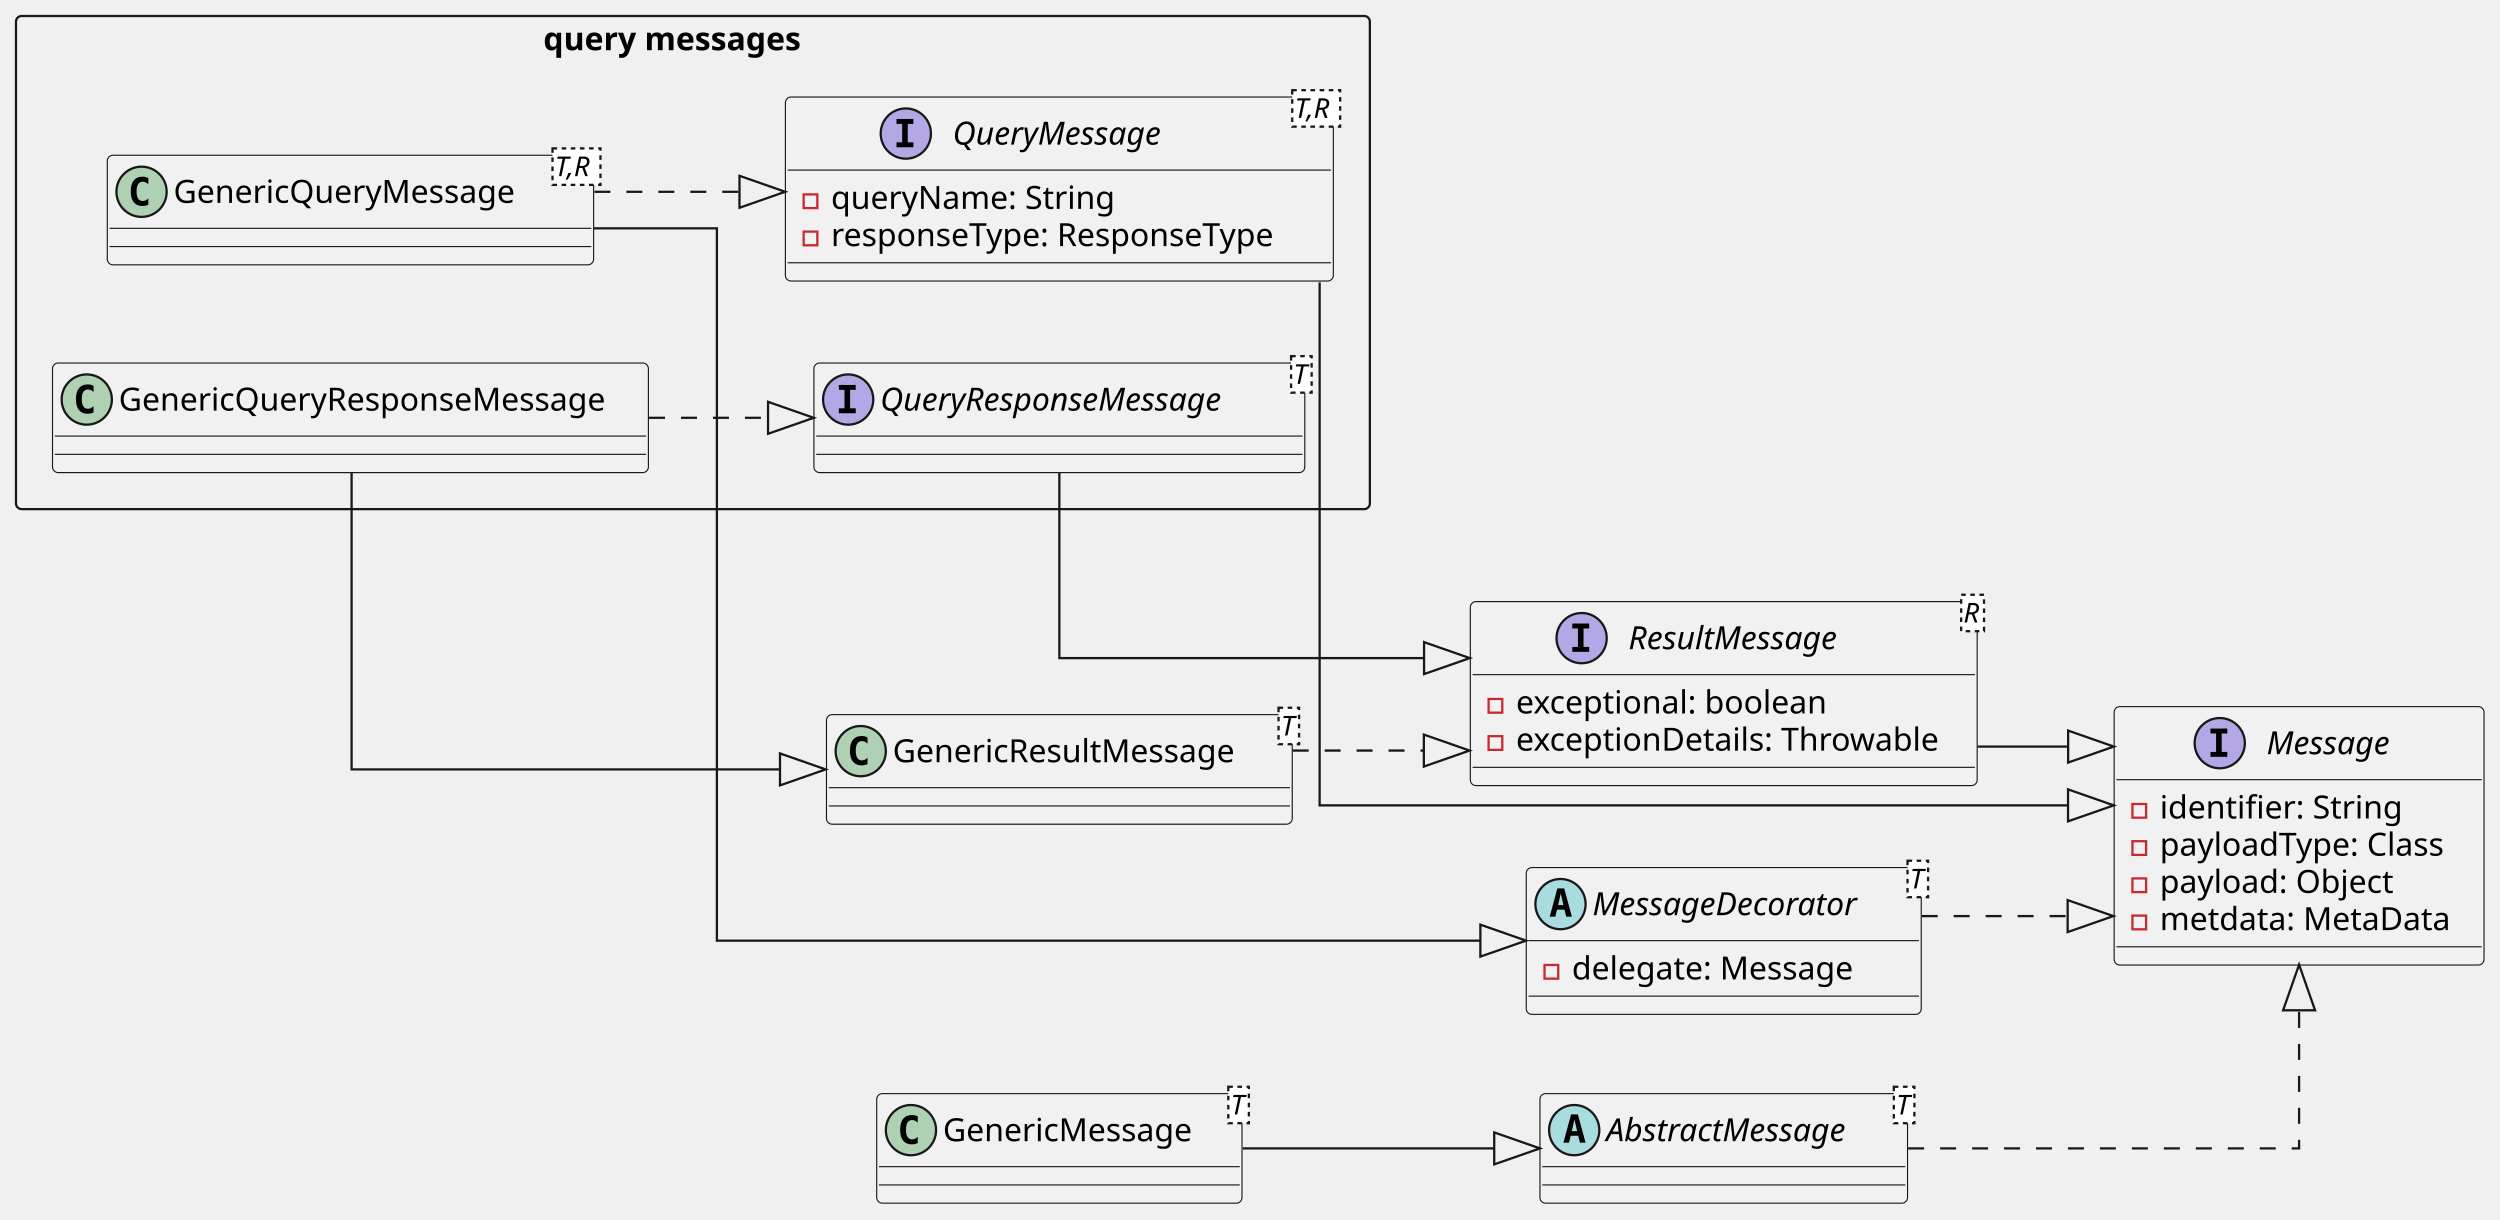
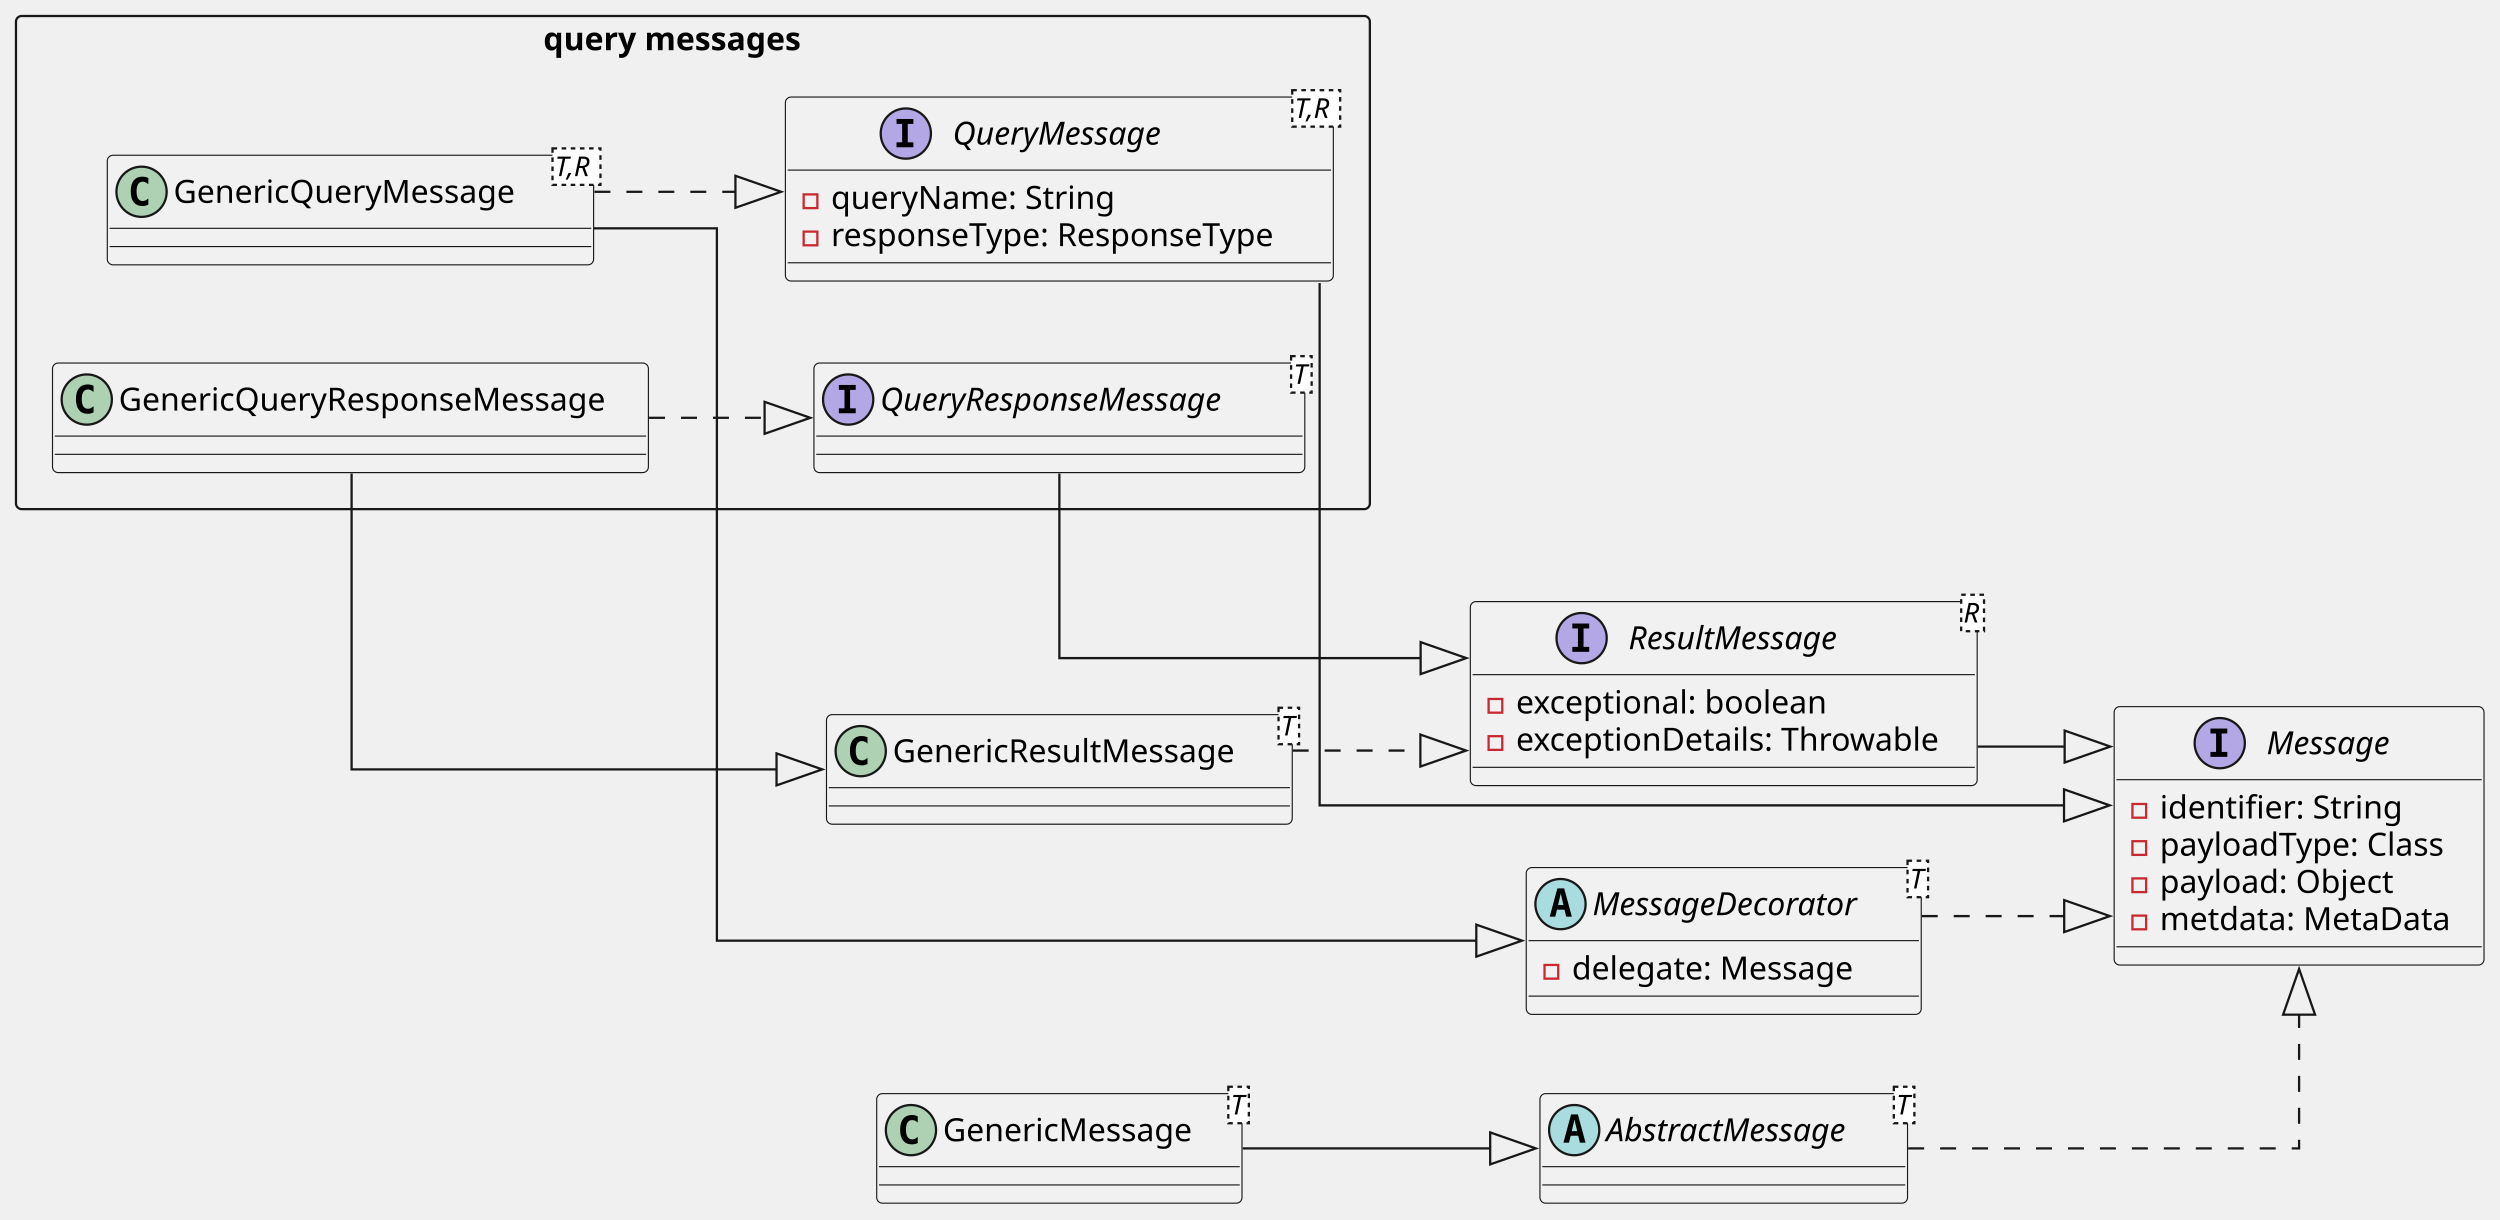
<svg xmlns="http://www.w3.org/2000/svg" contentStyleType="text/css" height="534px" preserveAspectRatio="none" style="width:1095px;height:534px;background:#FFFFFF;" version="1.1" viewBox="0 0 1095 534" width="1095px" zoomAndPan="magnify">
  <defs />
  <g>
    <g id="cluster_query messages">
      <rect fill="none" height="216" rx="2.5" ry="2.5" style="stroke:#181818;stroke-width:1.0;" width="593" x="7" y="7" />
      <text fill="#000000" font-family="sans-serif" font-size="14" font-weight="bold" lengthAdjust="spacing" textLength="131" x="238" y="21.995">query messages</text>
    </g>
    <g id="elem_Message">
      <rect codeLine="6" fill="#F1F1F1" height="113.188" id="Message" rx="2.5" ry="2.5" style="stroke:#181818;stroke-width:0.5;" width="162" x="926" y="309.5" />
      <ellipse cx="972.25" cy="325.5" fill="#B4A7E5" rx="11" ry="11" style="stroke:#181818;stroke-width:1.0;" />
      <path d="M968.172,321.266 L968.172,319.109 L975.562,319.109 L975.562,321.266 L973.094,321.266 L973.094,329.344 L975.562,329.344 L975.562,331.5 L968.172,331.5 L968.172,329.344 L970.641,329.344 L970.641,321.266 L968.172,321.266 Z " fill="#000000" />
      <text fill="#000000" font-family="sans-serif" font-size="14" font-style="italic" lengthAdjust="spacing" textLength="61" x="992.75" y="330.347">Message</text>
      <line style="stroke:#181818;stroke-width:0.5;" x1="927" x2="1087" y1="341.5" y2="341.5" />
      <rect fill="none" height="6" style="stroke:#C82930;stroke-width:1.0;" width="6" x="934" y="352.148" />
      <text fill="#000000" font-family="sans-serif" font-size="14" lengthAdjust="spacing" textLength="108" x="946" y="358.495">identifier: String</text>
      <rect fill="none" height="6" style="stroke:#C82930;stroke-width:1.0;" width="6" x="934" y="368.445" />
      <text fill="#000000" font-family="sans-serif" font-size="14" lengthAdjust="spacing" textLength="133" x="946" y="374.792">payloadType: Class</text>
      <rect fill="none" height="6" style="stroke:#C82930;stroke-width:1.0;" width="6" x="934" y="384.742" />
      <text fill="#000000" font-family="sans-serif" font-size="14" lengthAdjust="spacing" textLength="107" x="946" y="391.089">payload: Object</text>
      <rect fill="none" height="6" style="stroke:#C82930;stroke-width:1.0;" width="6" x="934" y="401.039" />
      <text fill="#000000" font-family="sans-serif" font-size="14" lengthAdjust="spacing" textLength="136" x="946" y="407.386">metdata:  MetaData</text>
      <line style="stroke:#181818;stroke-width:0.5;" x1="927" x2="1087" y1="414.688" y2="414.688" />
    </g>
    <g id="elem_ResultMessage">
      <rect codeLine="13" fill="#F1F1F1" height="80.594" id="ResultMessage" rx="2.5" ry="2.5" style="stroke:#181818;stroke-width:0.5;" width="222" x="644" y="263.5" />
      <ellipse cx="692.75" cy="279.5" fill="#B4A7E5" rx="11" ry="11" style="stroke:#181818;stroke-width:1.0;" />
      <path d="M688.672,275.266 L688.672,273.109 L696.062,273.109 L696.062,275.266 L693.594,275.266 L693.594,283.344 L696.062,283.344 L696.062,285.5 L688.672,285.5 L688.672,283.344 L691.141,283.344 L691.141,275.266 L688.672,275.266 Z " fill="#000000" />
      <text fill="#000000" font-family="sans-serif" font-size="14" font-style="italic" lengthAdjust="spacing" textLength="104" x="713.25" y="284.347">ResultMessage</text>
      <rect fill="#FFFFFF" height="15.969" style="stroke:#181818;stroke-width:1.0;stroke-dasharray:2.0,2.0;" width="10" x="859" y="260.5" />
      <text fill="#000000" font-family="sans-serif" font-size="12" font-style="italic" lengthAdjust="spacing" textLength="8" x="860" y="272.639">R</text>
      <line style="stroke:#181818;stroke-width:0.5;" x1="645" x2="865" y1="295.5" y2="295.5" />
      <rect fill="none" height="6" style="stroke:#C82930;stroke-width:1.0;" width="6" x="652" y="306.148" />
      <text fill="#000000" font-family="sans-serif" font-size="14" lengthAdjust="spacing" textLength="144" x="664" y="312.495">exceptional: boolean</text>
      <rect fill="none" height="6" style="stroke:#C82930;stroke-width:1.0;" width="6" x="652" y="322.445" />
      <text fill="#000000" font-family="sans-serif" font-size="14" lengthAdjust="spacing" textLength="196" x="664" y="328.792">exceptionDetails: Throwable</text>
      <line style="stroke:#181818;stroke-width:0.5;" x1="645" x2="865" y1="336.094" y2="336.094" />
    </g>
    <g id="elem_AbstractMessage">
      <rect codeLine="18" fill="#F1F1F1" height="48" id="AbstractMessage" rx="2.5" ry="2.5" style="stroke:#181818;stroke-width:0.5;" width="161" x="674.5" y="479" />
      <ellipse cx="689.5" cy="495" fill="#A9DCDF" rx="11" ry="11" style="stroke:#181818;stroke-width:1.0;" />
      <path d="M689.609,490.344 L688.453,495.422 L690.781,495.422 L689.609,490.344 Z M688.125,488.109 L691.109,488.109 L694.469,500.5 L692.016,500.5 L691.25,497.438 L687.969,497.438 L687.219,500.5 L684.781,500.5 L688.125,488.109 Z " fill="#000000" />
      <text fill="#000000" font-family="sans-serif" font-size="14" font-style="italic" lengthAdjust="spacing" textLength="118" x="703.5" y="499.847">AbstractMessage</text>
      <rect fill="#FFFFFF" height="15.969" style="stroke:#181818;stroke-width:1.0;stroke-dasharray:2.0,2.0;" width="9" x="829.5" y="476" />
      <text fill="#000000" font-family="sans-serif" font-size="12" font-style="italic" lengthAdjust="spacing" textLength="7" x="830.5" y="488.139">T</text>
      <line style="stroke:#181818;stroke-width:0.5;" x1="675.5" x2="834.5" y1="511" y2="511" />
      <line style="stroke:#181818;stroke-width:0.5;" x1="675.5" x2="834.5" y1="519" y2="519" />
    </g>
    <g id="elem_GenericMessage">
      <rect codeLine="19" fill="#F1F1F1" height="48" id="GenericMessage" rx="2.5" ry="2.5" style="stroke:#181818;stroke-width:0.5;" width="160" x="384" y="479" />
      <ellipse cx="399" cy="495" fill="#ADD1B2" rx="11" ry="11" style="stroke:#181818;stroke-width:1.0;" />
      <path d="M401.969,500.641 Q401.391,500.938 400.75,501.078 Q400.109,501.234 399.406,501.234 Q396.906,501.234 395.578,499.594 Q394.266,497.938 394.266,494.812 Q394.266,491.688 395.578,490.031 Q396.906,488.375 399.406,488.375 Q400.109,488.375 400.75,488.531 Q401.406,488.688 401.969,488.984 L401.969,491.703 Q401.344,491.125 400.75,490.859 Q400.156,490.578 399.531,490.578 Q398.188,490.578 397.5,491.656 Q396.812,492.719 396.812,494.812 Q396.812,496.906 397.5,497.984 Q398.188,499.047 399.531,499.047 Q400.156,499.047 400.75,498.781 Q401.344,498.5 401.969,497.922 L401.969,500.641 Z " fill="#000000" />
      <text fill="#000000" font-family="sans-serif" font-size="14" lengthAdjust="spacing" textLength="117" x="413" y="499.847">GenericMessage</text>
      <rect fill="#FFFFFF" height="15.969" style="stroke:#181818;stroke-width:1.0;stroke-dasharray:2.0,2.0;" width="9" x="538" y="476" />
      <text fill="#000000" font-family="sans-serif" font-size="12" font-style="italic" lengthAdjust="spacing" textLength="7" x="539" y="488.139">T</text>
      <line style="stroke:#181818;stroke-width:0.5;" x1="385" x2="543" y1="511" y2="511" />
      <line style="stroke:#181818;stroke-width:0.5;" x1="385" x2="543" y1="519" y2="519" />
    </g>
    <g id="elem_GenericResultMessage">
      <rect codeLine="20" fill="#F1F1F1" height="48" id="GenericResultMessage" rx="2.5" ry="2.5" style="stroke:#181818;stroke-width:0.5;" width="204" x="362" y="313" />
      <ellipse cx="377" cy="329" fill="#ADD1B2" rx="11" ry="11" style="stroke:#181818;stroke-width:1.0;" />
      <path d="M379.969,334.641 Q379.391,334.938 378.75,335.078 Q378.109,335.234 377.406,335.234 Q374.906,335.234 373.578,333.594 Q372.266,331.938 372.266,328.812 Q372.266,325.688 373.578,324.031 Q374.906,322.375 377.406,322.375 Q378.109,322.375 378.75,322.531 Q379.406,322.688 379.969,322.984 L379.969,325.703 Q379.344,325.125 378.75,324.859 Q378.156,324.578 377.531,324.578 Q376.188,324.578 375.5,325.656 Q374.812,326.719 374.812,328.812 Q374.812,330.906 375.5,331.984 Q376.188,333.047 377.531,333.047 Q378.156,333.047 378.75,332.781 Q379.344,332.5 379.969,331.922 L379.969,334.641 Z " fill="#000000" />
      <text fill="#000000" font-family="sans-serif" font-size="14" lengthAdjust="spacing" textLength="161" x="391" y="333.847">GenericResultMessage</text>
      <rect fill="#FFFFFF" height="15.969" style="stroke:#181818;stroke-width:1.0;stroke-dasharray:2.0,2.0;" width="9" x="560" y="310" />
      <text fill="#000000" font-family="sans-serif" font-size="12" font-style="italic" lengthAdjust="spacing" textLength="7" x="561" y="322.139">T</text>
      <line style="stroke:#181818;stroke-width:0.5;" x1="363" x2="565" y1="345" y2="345" />
      <line style="stroke:#181818;stroke-width:0.5;" x1="363" x2="565" y1="353" y2="353" />
    </g>
    <g id="elem_MessageDecorator">
      <rect codeLine="22" fill="#F1F1F1" height="64.297" id="MessageDecorator" rx="2.5" ry="2.5" style="stroke:#181818;stroke-width:0.5;" width="173" x="668.5" y="380" />
      <ellipse cx="683.5" cy="396" fill="#A9DCDF" rx="11" ry="11" style="stroke:#181818;stroke-width:1.0;" />
      <path d="M683.609,391.344 L682.453,396.422 L684.781,396.422 L683.609,391.344 Z M682.125,389.109 L685.109,389.109 L688.469,401.5 L686.016,401.5 L685.25,398.438 L681.969,398.438 L681.219,401.5 L678.781,401.5 L682.125,389.109 Z " fill="#000000" />
      <text fill="#000000" font-family="sans-serif" font-size="14" font-style="italic" lengthAdjust="spacing" textLength="130" x="697.5" y="400.847">MessageDecorator</text>
      <rect fill="#FFFFFF" height="15.969" style="stroke:#181818;stroke-width:1.0;stroke-dasharray:2.0,2.0;" width="9" x="835.5" y="377" />
      <text fill="#000000" font-family="sans-serif" font-size="12" font-style="italic" lengthAdjust="spacing" textLength="7" x="836.5" y="389.139">T</text>
      <line style="stroke:#181818;stroke-width:0.5;" x1="669.5" x2="840.5" y1="412" y2="412" />
      <rect fill="none" height="6" style="stroke:#C82930;stroke-width:1.0;" width="6" x="676.5" y="422.648" />
      <text fill="#000000" font-family="sans-serif" font-size="14" lengthAdjust="spacing" textLength="133" x="688.5" y="428.995">delegate: Message</text>
      <line style="stroke:#181818;stroke-width:0.5;" x1="669.5" x2="840.5" y1="436.297" y2="436.297" />
    </g>
    <g id="elem_QueryMessage">
      <rect codeLine="39" fill="#F1F1F1" height="80.594" id="QueryMessage" rx="2.5" ry="2.5" style="stroke:#181818;stroke-width:0.5;" width="240" x="344" y="42.5" />
      <ellipse cx="396.75" cy="58.5" fill="#B4A7E5" rx="11" ry="11" style="stroke:#181818;stroke-width:1.0;" />
      <path d="M392.672,54.266 L392.672,52.109 L400.062,52.109 L400.062,54.266 L397.594,54.266 L397.594,62.344 L400.062,62.344 L400.062,64.5 L392.672,64.5 L392.672,62.344 L395.141,62.344 L395.141,54.266 L392.672,54.266 Z " fill="#000000" />
      <text fill="#000000" font-family="sans-serif" font-size="14" font-style="italic" lengthAdjust="spacing" textLength="103" x="417.25" y="63.347">QueryMessage</text>
      <rect fill="#FFFFFF" height="15.969" style="stroke:#181818;stroke-width:1.0;stroke-dasharray:2.0,2.0;" width="21" x="566" y="39.5" />
      <text fill="#000000" font-family="sans-serif" font-size="12" font-style="italic" lengthAdjust="spacing" textLength="19" x="567" y="51.639">T,R</text>
      <line style="stroke:#181818;stroke-width:0.5;" x1="345" x2="583" y1="74.5" y2="74.5" />
      <rect fill="none" height="6" style="stroke:#C82930;stroke-width:1.0;" width="6" x="352" y="85.148" />
      <text fill="#000000" font-family="sans-serif" font-size="14" lengthAdjust="spacing" textLength="128" x="364" y="91.495">queryName: String</text>
      <rect fill="none" height="6" style="stroke:#C82930;stroke-width:1.0;" width="6" x="352" y="101.445" />
      <text fill="#000000" font-family="sans-serif" font-size="14" lengthAdjust="spacing" textLength="214" x="364" y="107.792">responseType: ResponseType</text>
      <line style="stroke:#181818;stroke-width:0.5;" x1="345" x2="583" y1="115.094" y2="115.094" />
    </g>
    <g id="elem_QueryResponseMessage">
      <rect codeLine="44" fill="#F1F1F1" height="48" id="QueryResponseMessage" rx="2.5" ry="2.5" style="stroke:#181818;stroke-width:0.5;" width="215" x="356.5" y="159" />
      <ellipse cx="371.5" cy="175" fill="#B4A7E5" rx="11" ry="11" style="stroke:#181818;stroke-width:1.0;" />
      <path d="M367.422,170.766 L367.422,168.609 L374.812,168.609 L374.812,170.766 L372.344,170.766 L372.344,178.844 L374.812,178.844 L374.812,181 L367.422,181 L367.422,178.844 L369.891,178.844 L369.891,170.766 L367.422,170.766 Z " fill="#000000" />
      <text fill="#000000" font-family="sans-serif" font-size="14" font-style="italic" lengthAdjust="spacing" textLength="172" x="385.5" y="179.847">QueryResponseMessage</text>
      <rect fill="#FFFFFF" height="15.969" style="stroke:#181818;stroke-width:1.0;stroke-dasharray:2.0,2.0;" width="9" x="565.5" y="156" />
      <text fill="#000000" font-family="sans-serif" font-size="12" font-style="italic" lengthAdjust="spacing" textLength="7" x="566.5" y="168.139">T</text>
      <line style="stroke:#181818;stroke-width:0.5;" x1="357.5" x2="570.5" y1="191" y2="191" />
      <line style="stroke:#181818;stroke-width:0.5;" x1="357.5" x2="570.5" y1="199" y2="199" />
    </g>
    <g id="elem_GenericQueryMessage">
      <rect codeLine="46" fill="#F1F1F1" height="48" id="GenericQueryMessage" rx="2.5" ry="2.5" style="stroke:#181818;stroke-width:0.5;" width="213" x="47" y="68" />
      <ellipse cx="62" cy="84" fill="#ADD1B2" rx="11" ry="11" style="stroke:#181818;stroke-width:1.0;" />
      <path d="M64.969,89.641 Q64.391,89.938 63.75,90.078 Q63.109,90.234 62.406,90.234 Q59.906,90.234 58.578,88.594 Q57.266,86.938 57.266,83.812 Q57.266,80.688 58.578,79.031 Q59.906,77.375 62.406,77.375 Q63.109,77.375 63.75,77.531 Q64.406,77.688 64.969,77.984 L64.969,80.703 Q64.344,80.125 63.75,79.859 Q63.156,79.578 62.531,79.578 Q61.188,79.578 60.5,80.656 Q59.812,81.719 59.812,83.812 Q59.812,85.906 60.5,86.984 Q61.188,88.047 62.531,88.047 Q63.156,88.047 63.75,87.781 Q64.344,87.5 64.969,86.922 L64.969,89.641 Z " fill="#000000" />
      <text fill="#000000" font-family="sans-serif" font-size="14" lengthAdjust="spacing" textLength="158" x="76" y="88.847">GenericQueryMessage</text>
      <rect fill="#FFFFFF" height="15.969" style="stroke:#181818;stroke-width:1.0;stroke-dasharray:2.0,2.0;" width="21" x="242" y="65" />
      <text fill="#000000" font-family="sans-serif" font-size="12" font-style="italic" lengthAdjust="spacing" textLength="19" x="243" y="77.139">T,R</text>
      <line style="stroke:#181818;stroke-width:0.5;" x1="48" x2="259" y1="100" y2="100" />
      <line style="stroke:#181818;stroke-width:0.5;" x1="48" x2="259" y1="108" y2="108" />
    </g>
    <g id="elem_GenericQueryResponseMessage">
      <rect codeLine="48" fill="#F1F1F1" height="48" id="GenericQueryResponseMessage" rx="2.5" ry="2.5" style="stroke:#181818;stroke-width:0.5;" width="261" x="23" y="159" />
      <ellipse cx="38" cy="175" fill="#ADD1B2" rx="11" ry="11" style="stroke:#181818;stroke-width:1.0;" />
      <path d="M40.969,180.641 Q40.391,180.938 39.75,181.078 Q39.109,181.234 38.406,181.234 Q35.906,181.234 34.578,179.594 Q33.266,177.938 33.266,174.812 Q33.266,171.688 34.578,170.031 Q35.906,168.375 38.406,168.375 Q39.109,168.375 39.75,168.531 Q40.406,168.688 40.969,168.984 L40.969,171.703 Q40.344,171.125 39.75,170.859 Q39.156,170.578 38.531,170.578 Q37.188,170.578 36.5,171.656 Q35.812,172.719 35.812,174.812 Q35.812,176.906 36.5,177.984 Q37.188,179.047 38.531,179.047 Q39.156,179.047 39.75,178.781 Q40.344,178.5 40.969,177.922 L40.969,180.641 Z " fill="#000000" />
      <text fill="#000000" font-family="sans-serif" font-size="14" lengthAdjust="spacing" textLength="229" x="52" y="179.847">GenericQueryResponseMessage</text>
      <line style="stroke:#181818;stroke-width:0.5;" x1="24" x2="283" y1="191" y2="191" />
      <line style="stroke:#181818;stroke-width:0.5;" x1="24" x2="283" y1="199" y2="199" />
    </g>
    <g id="link_AbstractMessage_Message">
-       <path codeLine="28" d="M835.77,503 C909.48,503 1007,503 1007,503 C1007,503 1007,442.51 1007,442.51 " fill="none" id="AbstractMessage-to-Message" style="stroke:#181818;stroke-width:1.0;stroke-dasharray:7.0,7.0;" />
-       <polygon fill="none" points="1000,442.51,1007,422.51,1014,442.51,1000,442.51" style="stroke:#181818;stroke-width:1.0;" />
+       <path codeLine="28" d="M835.77,503 C909.48,503 1007,503 1007,503 C1007,503 1007,444.42 1007,444.42 " fill="none" id="AbstractMessage-to-Message" style="stroke:#181818;stroke-width:1.0;stroke-dasharray:7.0,7.0;" />
+       <polygon fill="none" points="1000,444.42,1007,424.42,1014,444.42,1000,444.42" style="stroke:#181818;stroke-width:1.0;" />
    </g>
    <g id="link_MessageDecorator_Message">
-       <path codeLine="29" d="M841.72,401.25 C841.72,401.25 905.63,401.25 905.63,401.25 " fill="none" id="MessageDecorator-to-Message" style="stroke:#181818;stroke-width:1.0;stroke-dasharray:7.0,7.0;" />
-       <polygon fill="none" points="905.63,394.25,925.63,401.25,905.63,408.25,905.63,394.25" style="stroke:#181818;stroke-width:1.0;" />
+       <path codeLine="29" d="M841.72,401.25 C841.72,401.25 904.12,401.25 904.12,401.25 " fill="none" id="MessageDecorator-to-Message" style="stroke:#181818;stroke-width:1.0;stroke-dasharray:7.0,7.0;" />
+       <polygon fill="none" points="904.12,394.25,924.12,401.25,904.12,408.25,904.12,394.25" style="stroke:#181818;stroke-width:1.0;" />
    </g>
    <g id="link_ResultMessage_Message">
-       <path codeLine="30" d="M866.26,327 C866.26,327 905.84,327 905.84,327 " fill="none" id="ResultMessage-to-Message" style="stroke:#181818;stroke-width:1.0;" />
-       <polygon fill="none" points="905.84,320,925.84,327,905.84,334,905.84,320" style="stroke:#181818;stroke-width:1.0;" />
+       <path codeLine="30" d="M866.26,327 C866.26,327 904.32,327 904.32,327 " fill="none" id="ResultMessage-to-Message" style="stroke:#181818;stroke-width:1.0;" />
+       <polygon fill="none" points="904.32,320,924.32,327,904.32,334,904.32,320" style="stroke:#181818;stroke-width:1.0;" />
    </g>
    <g id="link_GenericMessage_AbstractMessage">
-       <path codeLine="31" d="M544.29,503 C544.29,503 654.47,503 654.47,503 " fill="none" id="GenericMessage-to-AbstractMessage" style="stroke:#181818;stroke-width:1.0;" />
-       <polygon fill="none" points="654.47,496,674.47,503,654.47,510,654.47,496" style="stroke:#181818;stroke-width:1.0;" />
+       <path codeLine="31" d="M544.29,503 C544.29,503 652.7,503 652.7,503 " fill="none" id="GenericMessage-to-AbstractMessage" style="stroke:#181818;stroke-width:1.0;" />
+       <polygon fill="none" points="652.7,496,672.7,503,652.7,510,652.7,496" style="stroke:#181818;stroke-width:1.0;" />
    </g>
    <g id="link_GenericResultMessage_ResultMessage">
-       <path codeLine="32" d="M566.19,328.75 C566.19,328.75 623.65,328.75 623.65,328.75 " fill="none" id="GenericResultMessage-to-ResultMessage" style="stroke:#181818;stroke-width:1.0;stroke-dasharray:7.0,7.0;" />
-       <polygon fill="none" points="623.65,321.75,643.65,328.75,623.65,335.75,623.65,321.75" style="stroke:#181818;stroke-width:1.0;" />
+       <path codeLine="32" d="M566.19,328.75 C566.19,328.75 622.13,328.75 622.13,328.75 " fill="none" id="GenericResultMessage-to-ResultMessage" style="stroke:#181818;stroke-width:1.0;stroke-dasharray:7.0,7.0;" />
+       <polygon fill="none" points="622.13,321.75,642.13,328.75,622.13,335.75,622.13,321.75" style="stroke:#181818;stroke-width:1.0;" />
    </g>
    <g id="link_QueryMessage_Message">
-       <path codeLine="52" d="M578,123.68 C578,199.03 578,352.75 578,352.75 C578,352.75 905.8,352.75 905.8,352.75 " fill="none" id="QueryMessage-to-Message" style="stroke:#181818;stroke-width:1.0;" />
-       <polygon fill="none" points="905.8,345.75,925.8,352.75,905.8,359.75,905.8,345.75" style="stroke:#181818;stroke-width:1.0;" />
+       <path codeLine="52" d="M578,123.97 C578,199.43 578,352.75 578,352.75 C578,352.75 904.04,352.75 904.04,352.75 " fill="none" id="QueryMessage-to-Message" style="stroke:#181818;stroke-width:1.0;" />
+       <polygon fill="none" points="904.04,345.75,924.04,352.75,904.04,359.75,904.04,345.75" style="stroke:#181818;stroke-width:1.0;" />
    </g>
    <g id="link_GenericQueryMessage_QueryMessage">
-       <path codeLine="53" d="M260.36,84 C260.36,84 323.9,84 323.9,84 " fill="none" id="GenericQueryMessage-to-QueryMessage" style="stroke:#181818;stroke-width:1.0;stroke-dasharray:7.0,7.0;" />
-       <polygon fill="none" points="323.9,77,343.9,84,323.9,91,323.9,77" style="stroke:#181818;stroke-width:1.0;" />
+       <path codeLine="53" d="M260.36,84 C260.36,84 322.12,84 322.12,84 " fill="none" id="GenericQueryMessage-to-QueryMessage" style="stroke:#181818;stroke-width:1.0;stroke-dasharray:7.0,7.0;" />
+       <polygon fill="none" points="322.12,77,342.12,84,322.12,91,322.12,77" style="stroke:#181818;stroke-width:1.0;" />
    </g>
    <g id="link_GenericQueryMessage_MessageDecorator">
-       <path codeLine="54" d="M260.11,100 C289.75,100 314,100 314,100 C314,100 314,412 314,412 C314,412 648.4,412 648.4,412 " fill="none" id="GenericQueryMessage-to-MessageDecorator" style="stroke:#181818;stroke-width:1.0;" />
-       <polygon fill="none" points="648.4,405,668.4,412,648.4,419,648.4,405" style="stroke:#181818;stroke-width:1.0;" />
+       <path codeLine="54" d="M260.11,100 C289.75,100 314,100 314,100 C314,100 314,412 314,412 C314,412 646.62,412 646.62,412 " fill="none" id="GenericQueryMessage-to-MessageDecorator" style="stroke:#181818;stroke-width:1.0;" />
+       <polygon fill="none" points="646.62,405,666.62,412,646.62,419,646.62,405" style="stroke:#181818;stroke-width:1.0;" />
    </g>
    <g id="link_QueryResponseMessage_ResultMessage">
-       <path codeLine="55" d="M464,207.15 C464,238.22 464,288.25 464,288.25 C464,288.25 623.74,288.25 623.74,288.25 " fill="none" id="QueryResponseMessage-to-ResultMessage" style="stroke:#181818;stroke-width:1.0;" />
-       <polygon fill="none" points="623.74,281.25,643.74,288.25,623.74,295.25,623.74,281.25" style="stroke:#181818;stroke-width:1.0;" />
+       <path codeLine="55" d="M464,207.41 C464,238.5 464,288.25 464,288.25 C464,288.25 622.23,288.25 622.23,288.25 " fill="none" id="QueryResponseMessage-to-ResultMessage" style="stroke:#181818;stroke-width:1.0;" />
+       <polygon fill="none" points="622.23,281.25,642.23,288.25,622.23,295.25,622.23,281.25" style="stroke:#181818;stroke-width:1.0;" />
    </g>
    <g id="link_GenericQueryResponseMessage_QueryResponseMessage">
-       <path codeLine="56" d="M284.28,183 C284.28,183 336.4,183 336.4,183 " fill="none" id="GenericQueryResponseMessage-to-QueryResponseMessage" style="stroke:#181818;stroke-width:1.0;stroke-dasharray:7.0,7.0;" />
-       <polygon fill="none" points="336.4,176,356.4,183,336.4,190,336.4,176" style="stroke:#181818;stroke-width:1.0;" />
+       <path codeLine="56" d="M284.28,183 C284.28,183 334.89,183 334.89,183 " fill="none" id="GenericQueryResponseMessage-to-QueryResponseMessage" style="stroke:#181818;stroke-width:1.0;stroke-dasharray:7.0,7.0;" />
+       <polygon fill="none" points="334.89,176,354.89,183,334.89,190,334.89,176" style="stroke:#181818;stroke-width:1.0;" />
    </g>
    <g id="link_GenericQueryResponseMessage_GenericResultMessage">
-       <path codeLine="57" d="M154,207.06 C154,250.38 154,337 154,337 C154,337 341.64,337 341.64,337 " fill="none" id="GenericQueryResponseMessage-to-GenericResultMessage" style="stroke:#181818;stroke-width:1.0;" />
-       <polygon fill="none" points="341.64,330,361.64,337,341.64,344,341.64,330" style="stroke:#181818;stroke-width:1.0;" />
+       <path codeLine="57" d="M154,207.4 C154,250.83 154,337 154,337 C154,337 340.12,337 340.12,337 " fill="none" id="GenericQueryResponseMessage-to-GenericResultMessage" style="stroke:#181818;stroke-width:1.0;" />
+       <polygon fill="none" points="340.12,330,360.12,337,340.12,344,340.12,330" style="stroke:#181818;stroke-width:1.0;" />
    </g>
  </g>
</svg>
